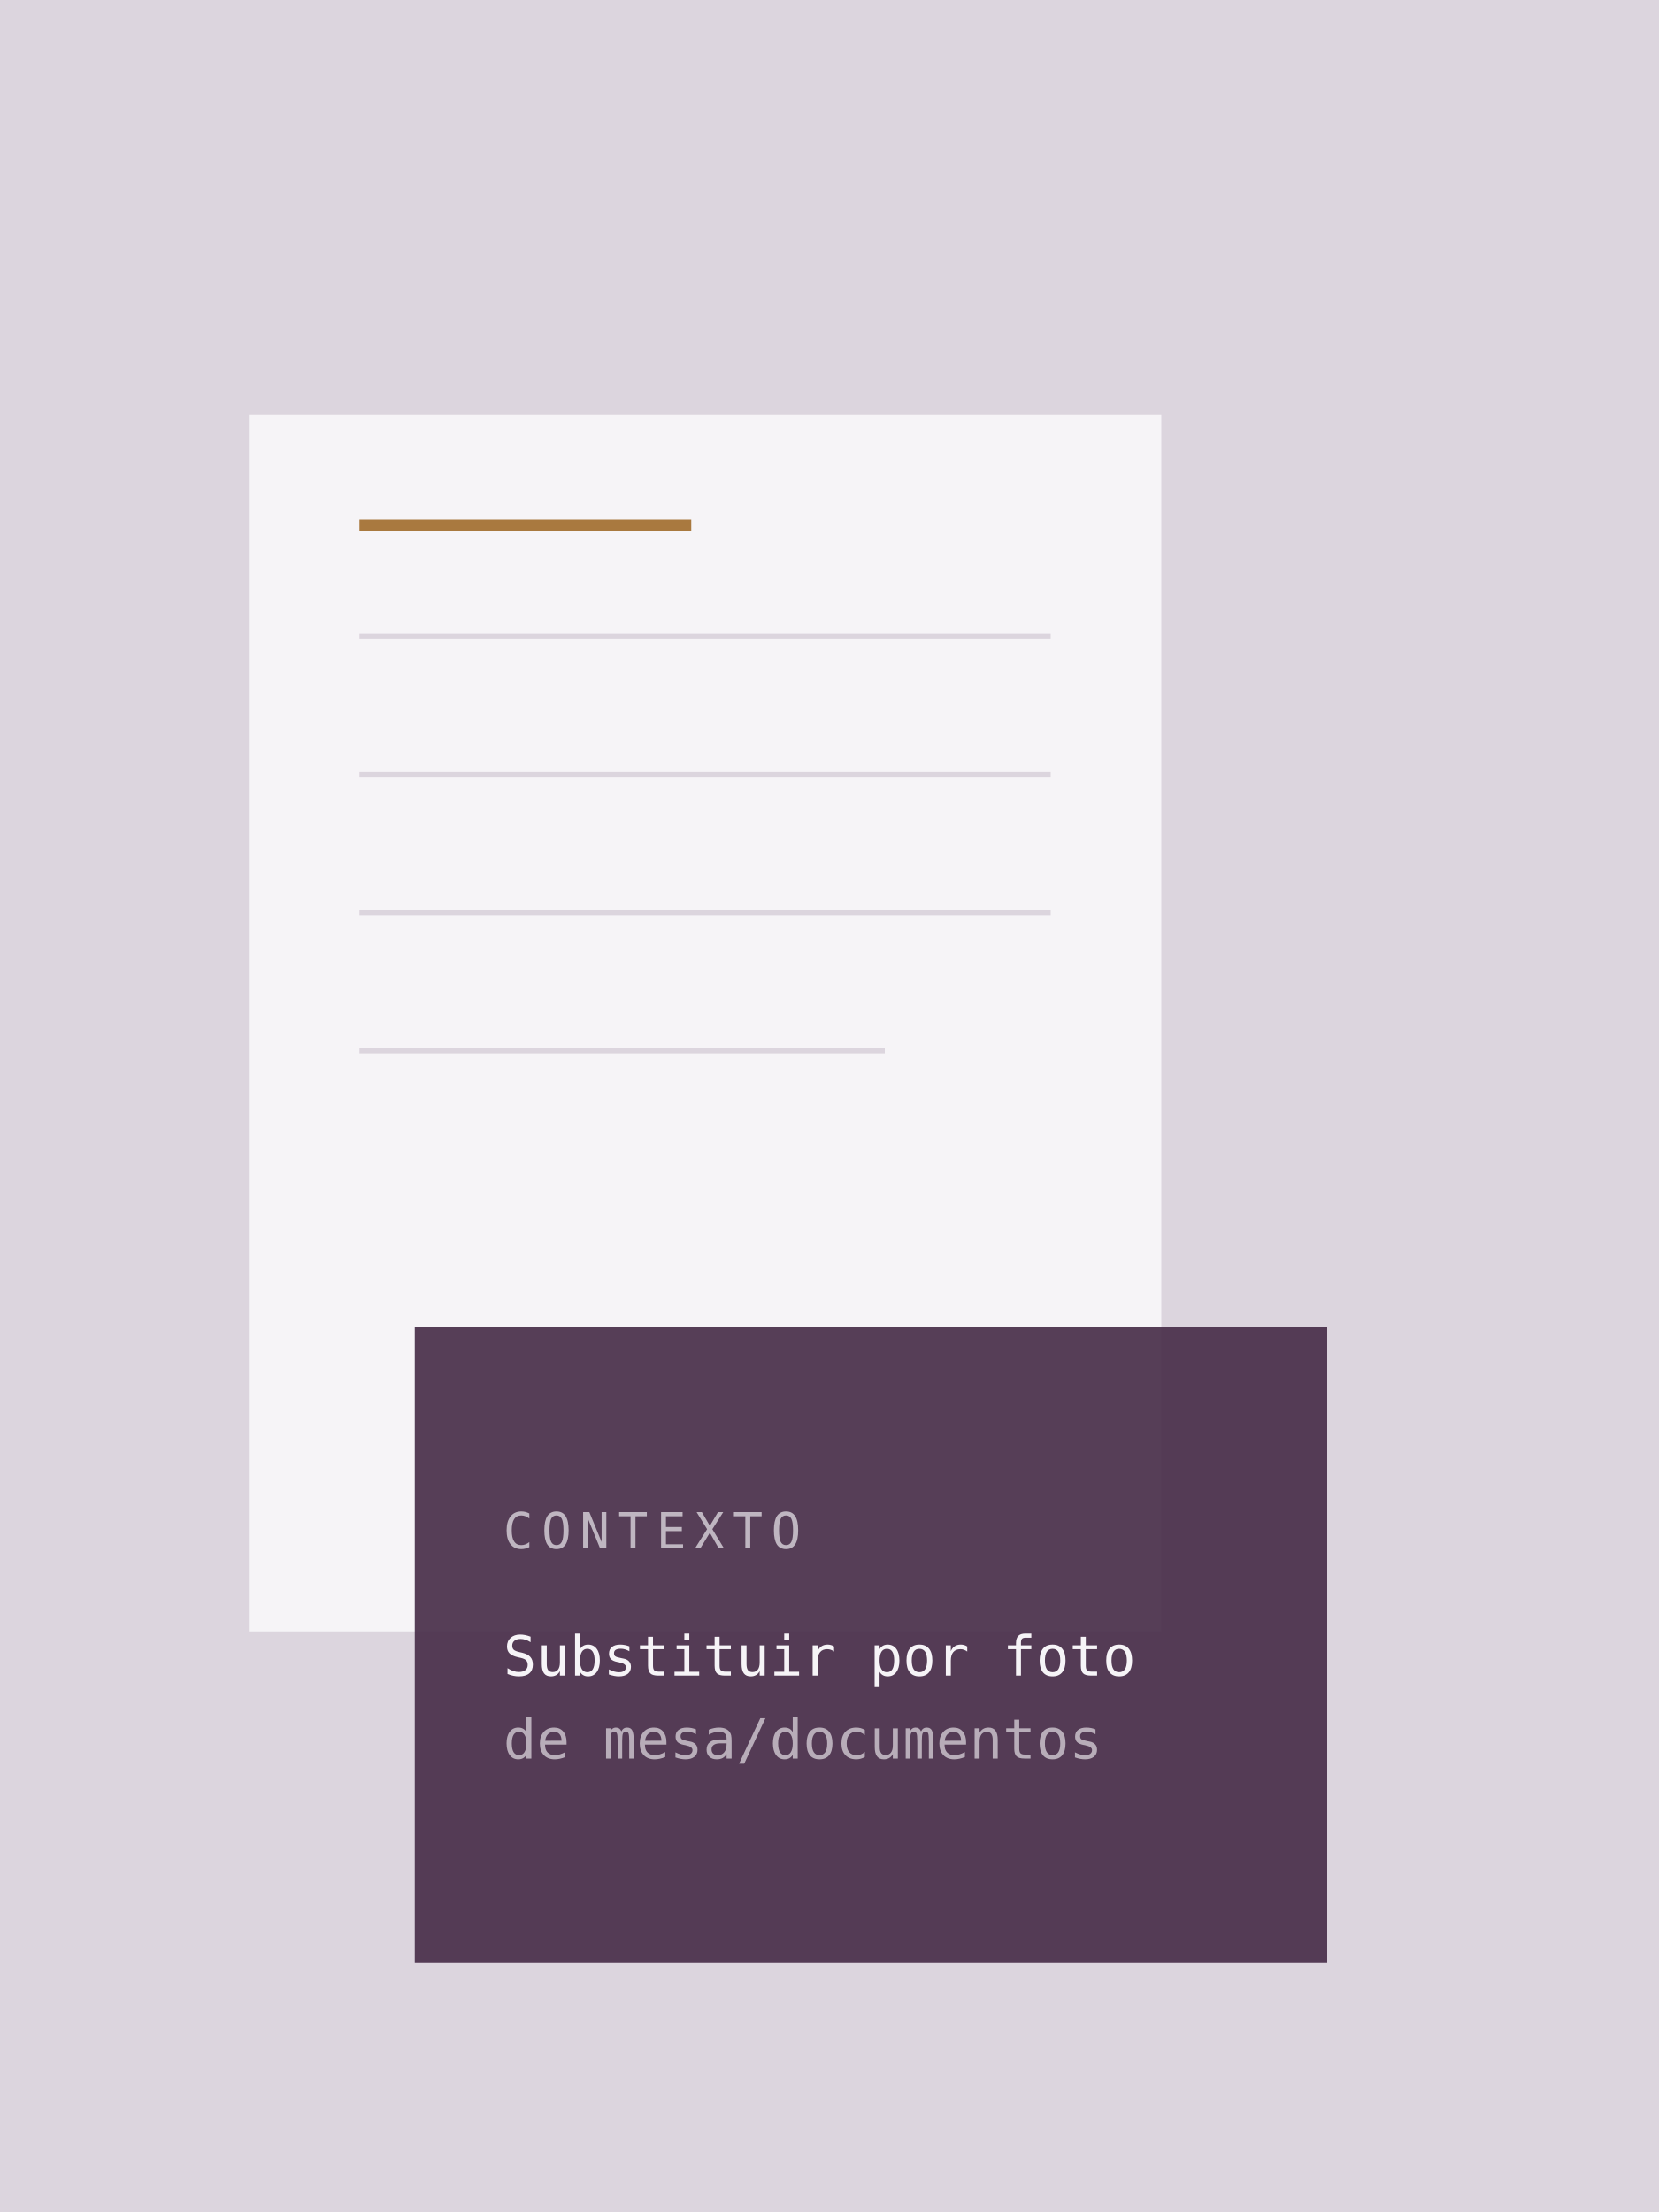
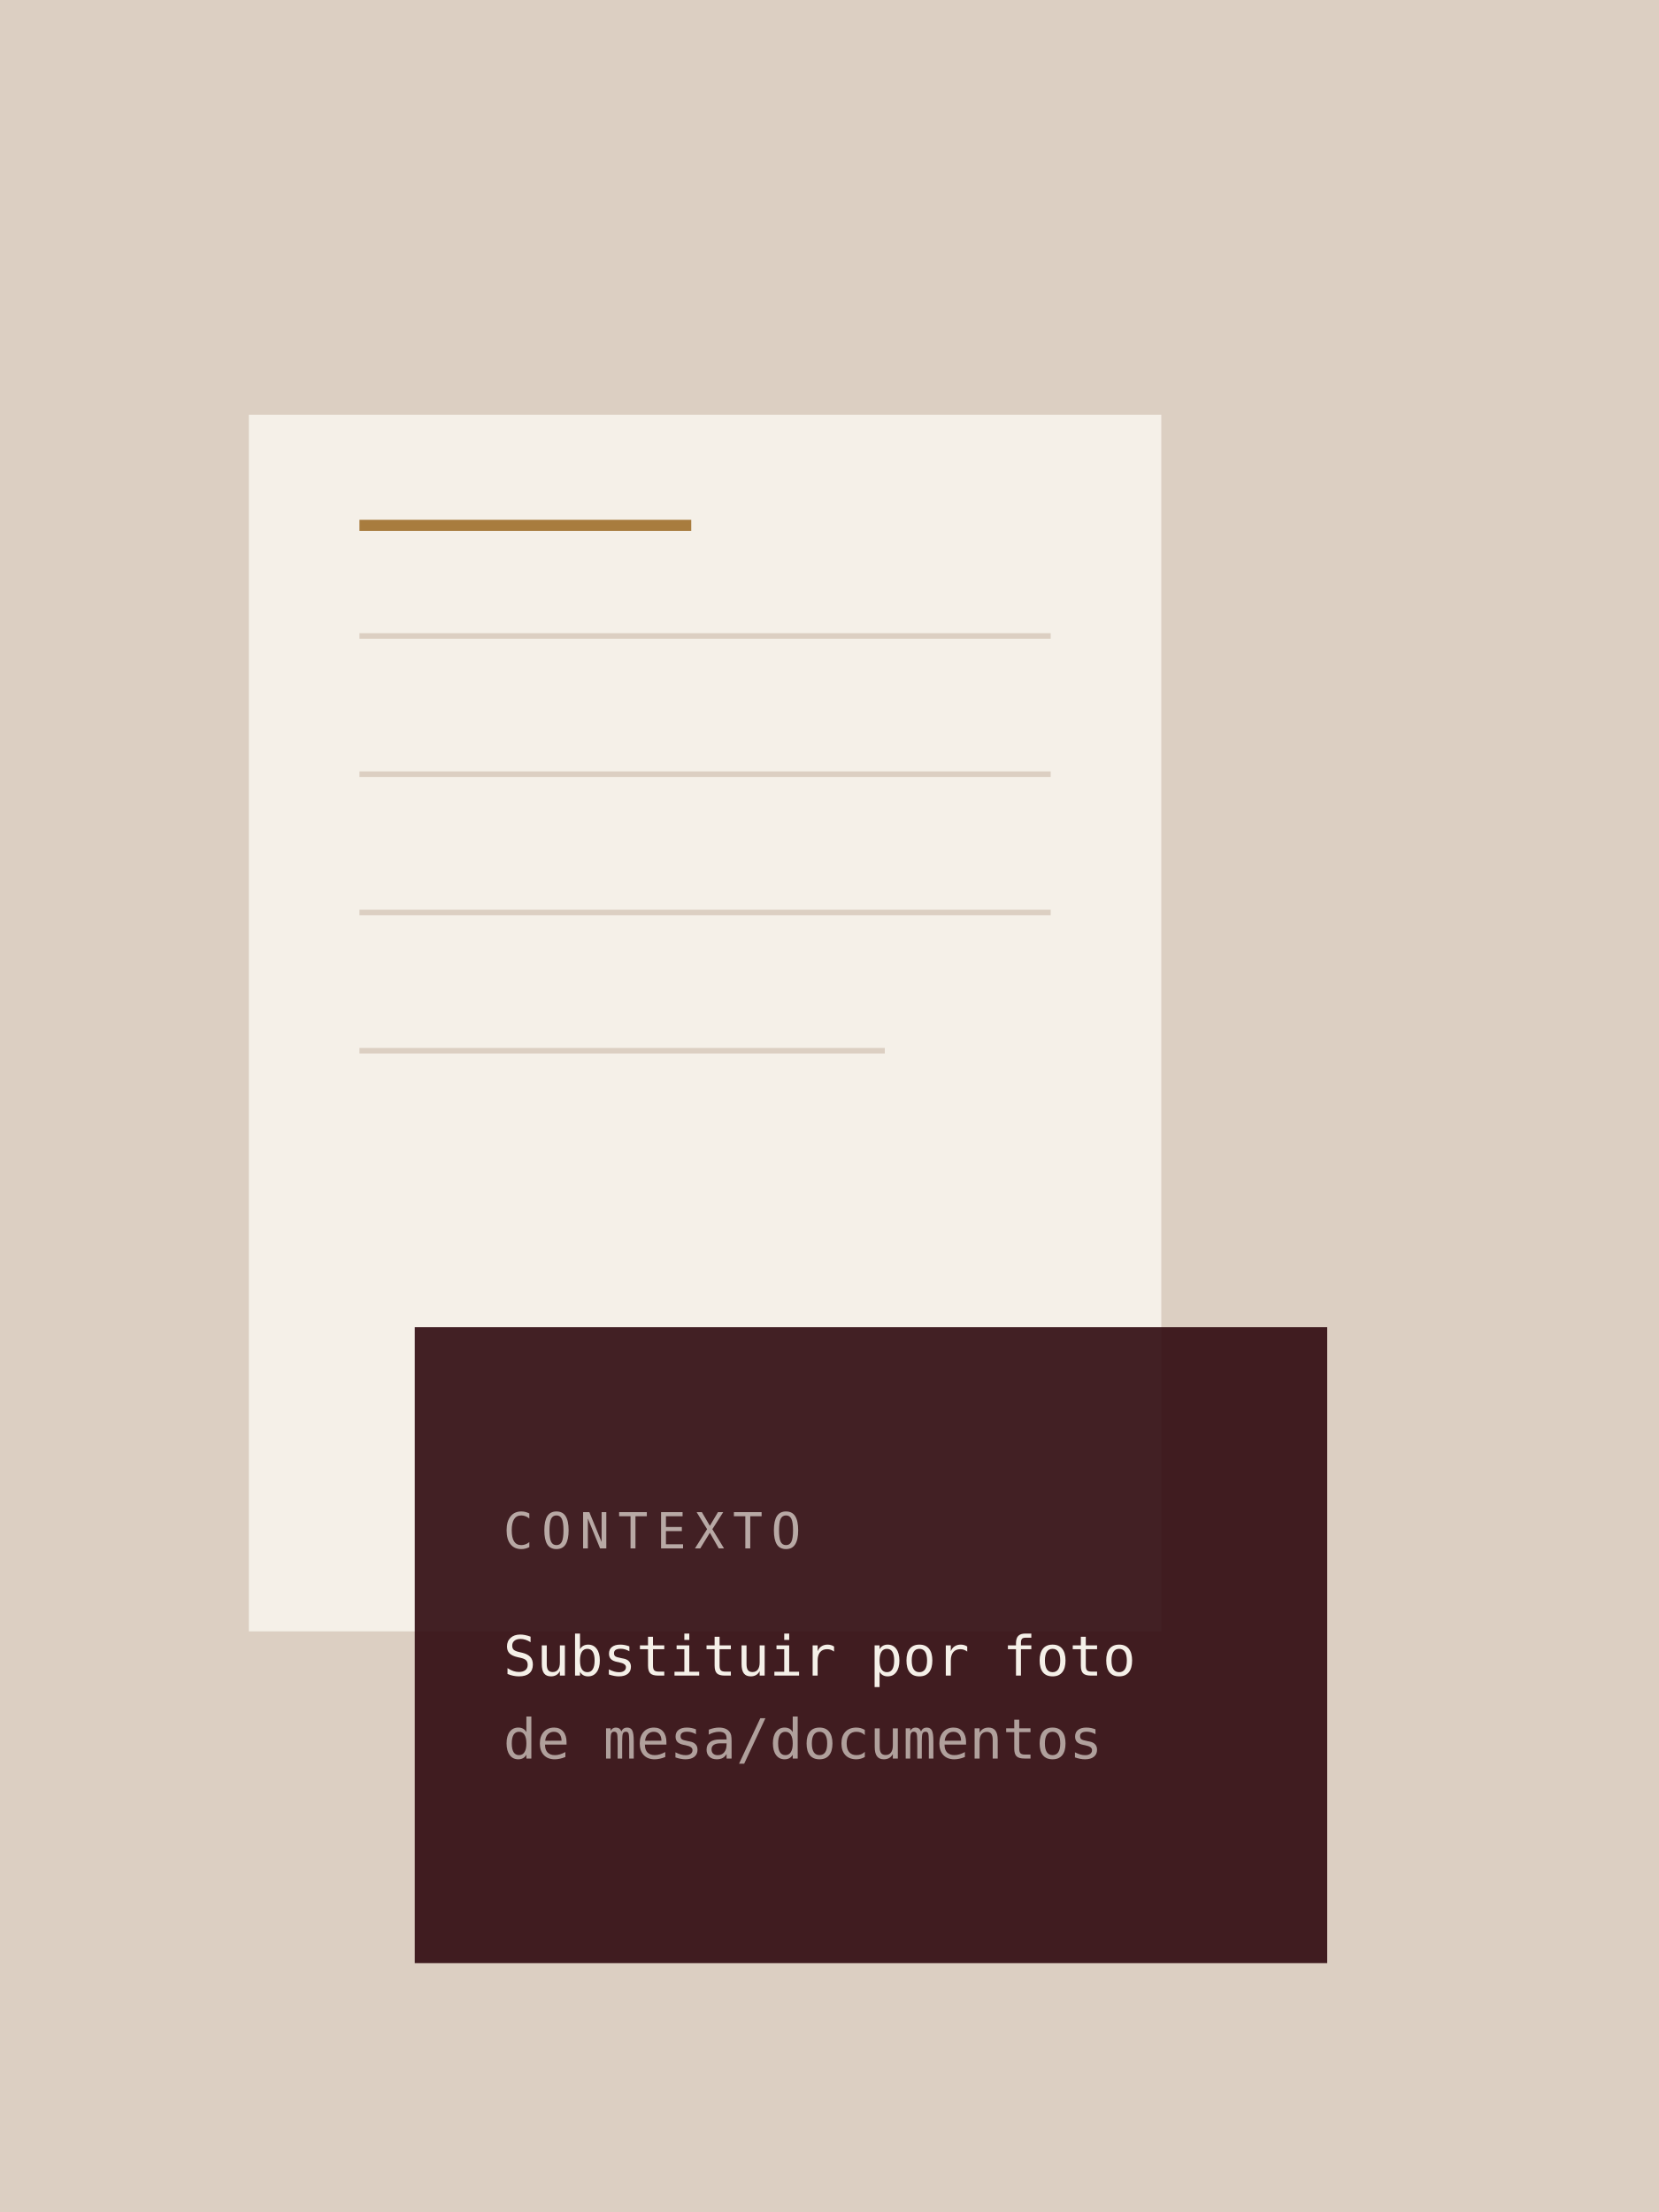
<svg xmlns="http://www.w3.org/2000/svg" viewBox="0 0 600 800" width="600" height="800" role="img" aria-label="Espaço reservado para foto de contexto">
-   <rect width="600" height="800" fill="#DCD5DE" />
-   <rect x="90" y="150" width="330" height="440" fill="#F6F4F7" />
-   <g stroke="#DCD5DE" stroke-width="2">
+   <rect width="600" height="800" fill="#DCCFC2" />
+   <rect x="90" y="150" width="330" height="440" fill="#F5F0E8" />
+   <g stroke="#DCCFC2" stroke-width="2">
    <path d="M130 230h250M130 280h250M130 330h250M130 380h190" />
  </g>
-   <path d="M130 190h120" stroke="#A9793F" stroke-width="4" />
-   <rect x="150" y="480" width="330" height="230" fill="#452A46" opacity="0.9" />
-   <g font-family="'IBM Plex Mono', ui-monospace, monospace" fill="#F6F4F7">
+   <path d="M130 190h120" stroke="#A87C3E" stroke-width="4" />
+   <rect x="150" y="480" width="330" height="230" fill="#2F090E" opacity="0.9" />
+   <g font-family="'IBM Plex Mono', ui-monospace, monospace" fill="#F5F0E8">
    <text x="182" y="560" font-size="18" letter-spacing="3" opacity="0.66">CONTEXTO</text>
    <text x="182" y="606" font-size="20">Substituir por foto</text>
    <text x="182" y="636" font-size="20" opacity="0.62">de mesa/documentos</text>
  </g>
</svg>
